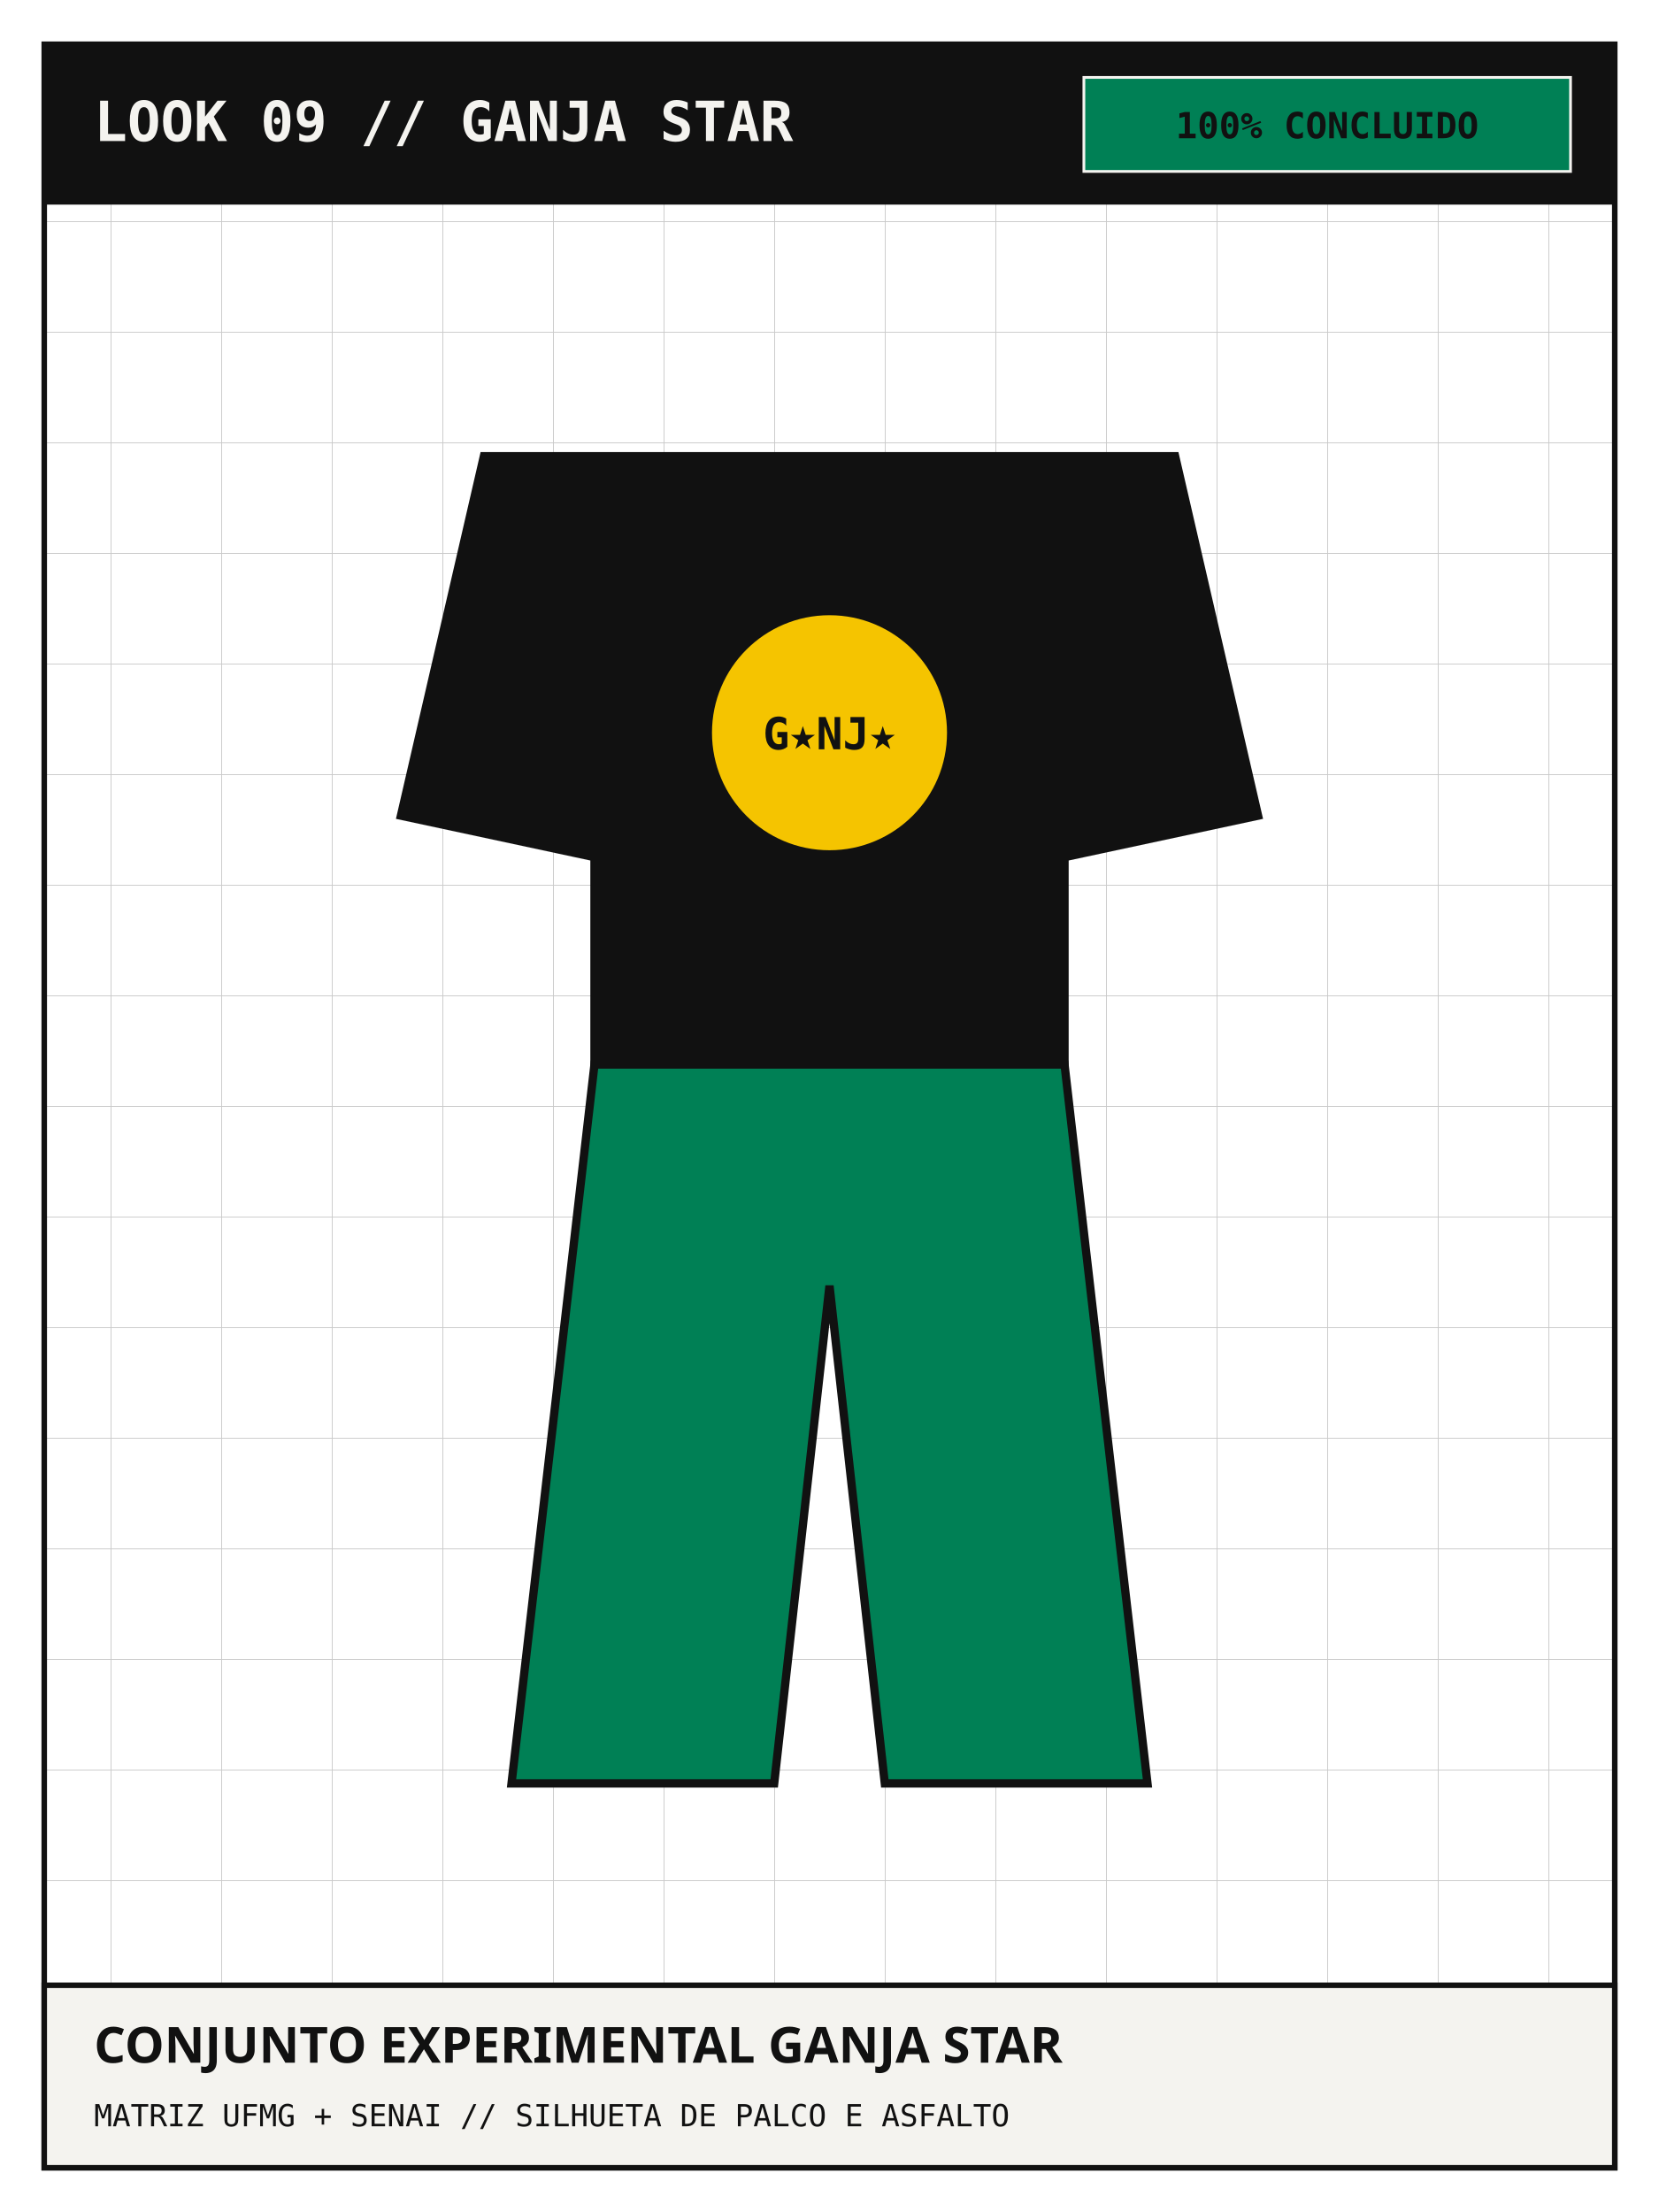
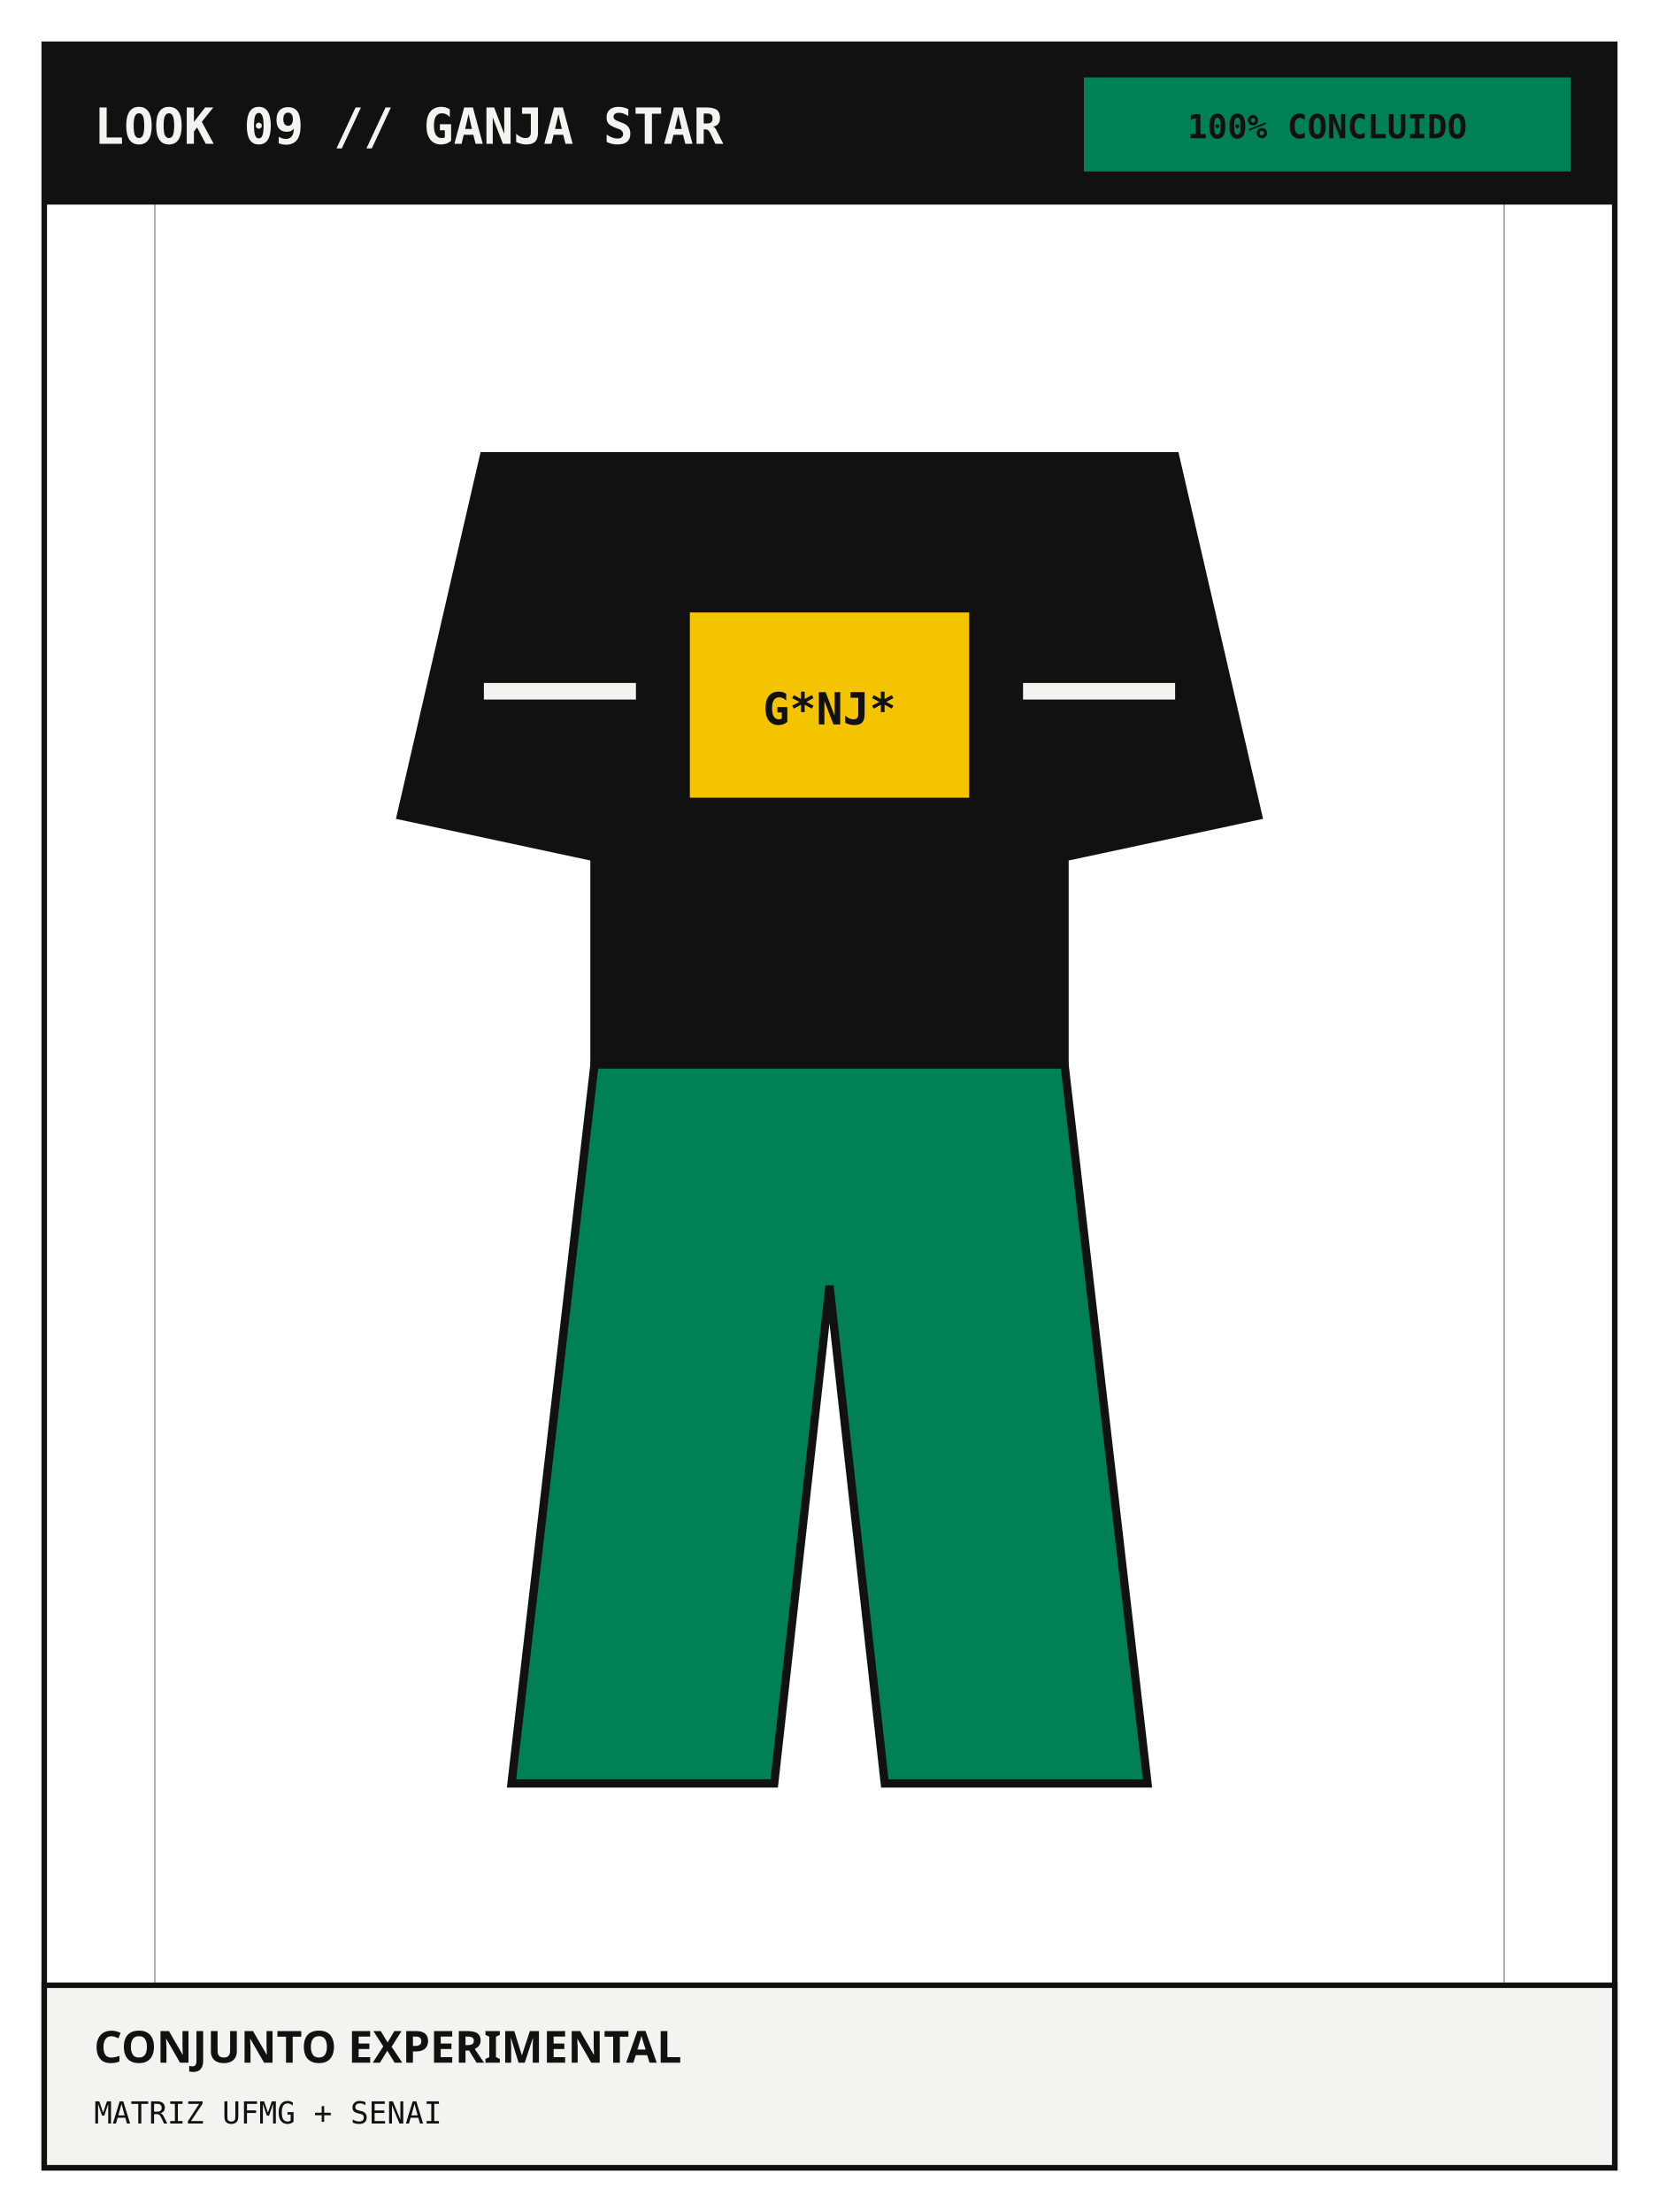
- <svg xmlns="http://www.w3.org/2000/svg" viewBox="0 0 600 800" aria-label="LOOK 09 - CONJUNTO EXPERIMENTAL GANJA STAR (Silhueta)">
-   <defs>
-     <pattern id="grid-09" width="40" height="40" patternUnits="userSpaceOnUse">
-       <path d="M 40 0 L 0 0 0 40" fill="none" stroke="#111111" stroke-width="0.6" stroke-opacity="0.22" />
-     </pattern>
-   </defs>
+ <svg xmlns="http://www.w3.org/2000/svg" viewBox="0 0 600 800" aria-label="LOOK 09 silhouette">
  <rect width="600" height="800" fill="#FFFFFF" />
-   <rect x="16" y="16" width="568" height="768" fill="url(#grid-09)" stroke="#111111" stroke-width="2" />
+   <rect x="16" y="16" width="568" height="768" fill="none" stroke="#111111" stroke-width="2" />
+   <path d="M16,56 H584 M56,16 V784 M544,16 V784" fill="none" stroke="#111111" stroke-width="0.6" stroke-opacity="0.35" />
  <rect x="16" y="16" width="568" height="58" fill="#111111" />
-   <text x="34" y="51" font-family="Space Mono, monospace" font-weight="700" font-size="20" fill="#F4F3EF">LOOK 09 // GANJA STAR</text>
-   <rect x="392" y="28" width="176" height="34" fill="#008055" stroke="#F4F3EF" stroke-width="1" />
-   <text x="480" y="50" text-anchor="middle" font-family="Space Mono, monospace" font-weight="700" font-size="13" fill="#111111">100% CONCLUIDO</text>
-   <g stroke="#111111" stroke-width="3">
+   <text x="34" y="52" font-family="Space Mono, monospace" font-weight="700" font-size="18" fill="#F4F3EF">LOOK 09 // GANJA STAR</text>
+   <rect x="392" y="28" width="176" height="34" fill="#008055" />
+   <text x="480" y="50" text-anchor="middle" font-family="Space Mono, monospace" font-weight="700" font-size="12" fill="#111111">100% CONCLUIDO</text>
+   <g stroke="#111111" stroke-width="3" fill="none">
    <path d="M175,165 L425,165 L455,295 L385,310 L385,385 L215,385 L215,310 L145,295 Z" fill="#111111" />
    <path d="M215,385 L385,385 L415,645 L320,645 L300,465 L280,645 L185,645 Z" fill="#008055" />
-     <circle cx="300" cy="265" r="44" fill="#F5C400" stroke="#111111" stroke-width="3" />
-     <text x="300" y="271" text-anchor="middle" font-family="monospace" font-weight="700" font-size="16" fill="#111111" stroke="none">G★NJ★</text>
+     <rect x="248" y="220" width="104" height="70" fill="#F5C400" />
+     <text x="300" y="262" text-anchor="middle" font-family="Space Mono, monospace" font-size="16" font-weight="700" fill="#111111" stroke="none">G*NJ*</text>
+     <path d="M175,250 H230 M370,250 H425" fill="none" stroke="#F4F3EF" stroke-width="6" />
  </g>
  <rect x="16" y="718" width="568" height="66" fill="#F4F3EF" stroke="#111111" stroke-width="2" />
-   <text x="34" y="746" font-family="Syne, sans-serif" font-weight="800" font-size="18" fill="#111111">CONJUNTO EXPERIMENTAL GANJA STAR</text>
-   <text x="34" y="769" font-family="Space Mono, monospace" font-weight="400" font-size="11" fill="#111111">MATRIZ UFMG + SENAI // SILHUETA DE PALCO E ASFALTO</text>
+   <text x="34" y="746" font-family="Syne, sans-serif" font-weight="800" font-size="16" fill="#111111">CONJUNTO EXPERIMENTAL</text>
+   <text x="34" y="768" font-family="Space Mono, monospace" font-size="11" fill="#111111">MATRIZ UFMG + SENAI</text>
</svg>
